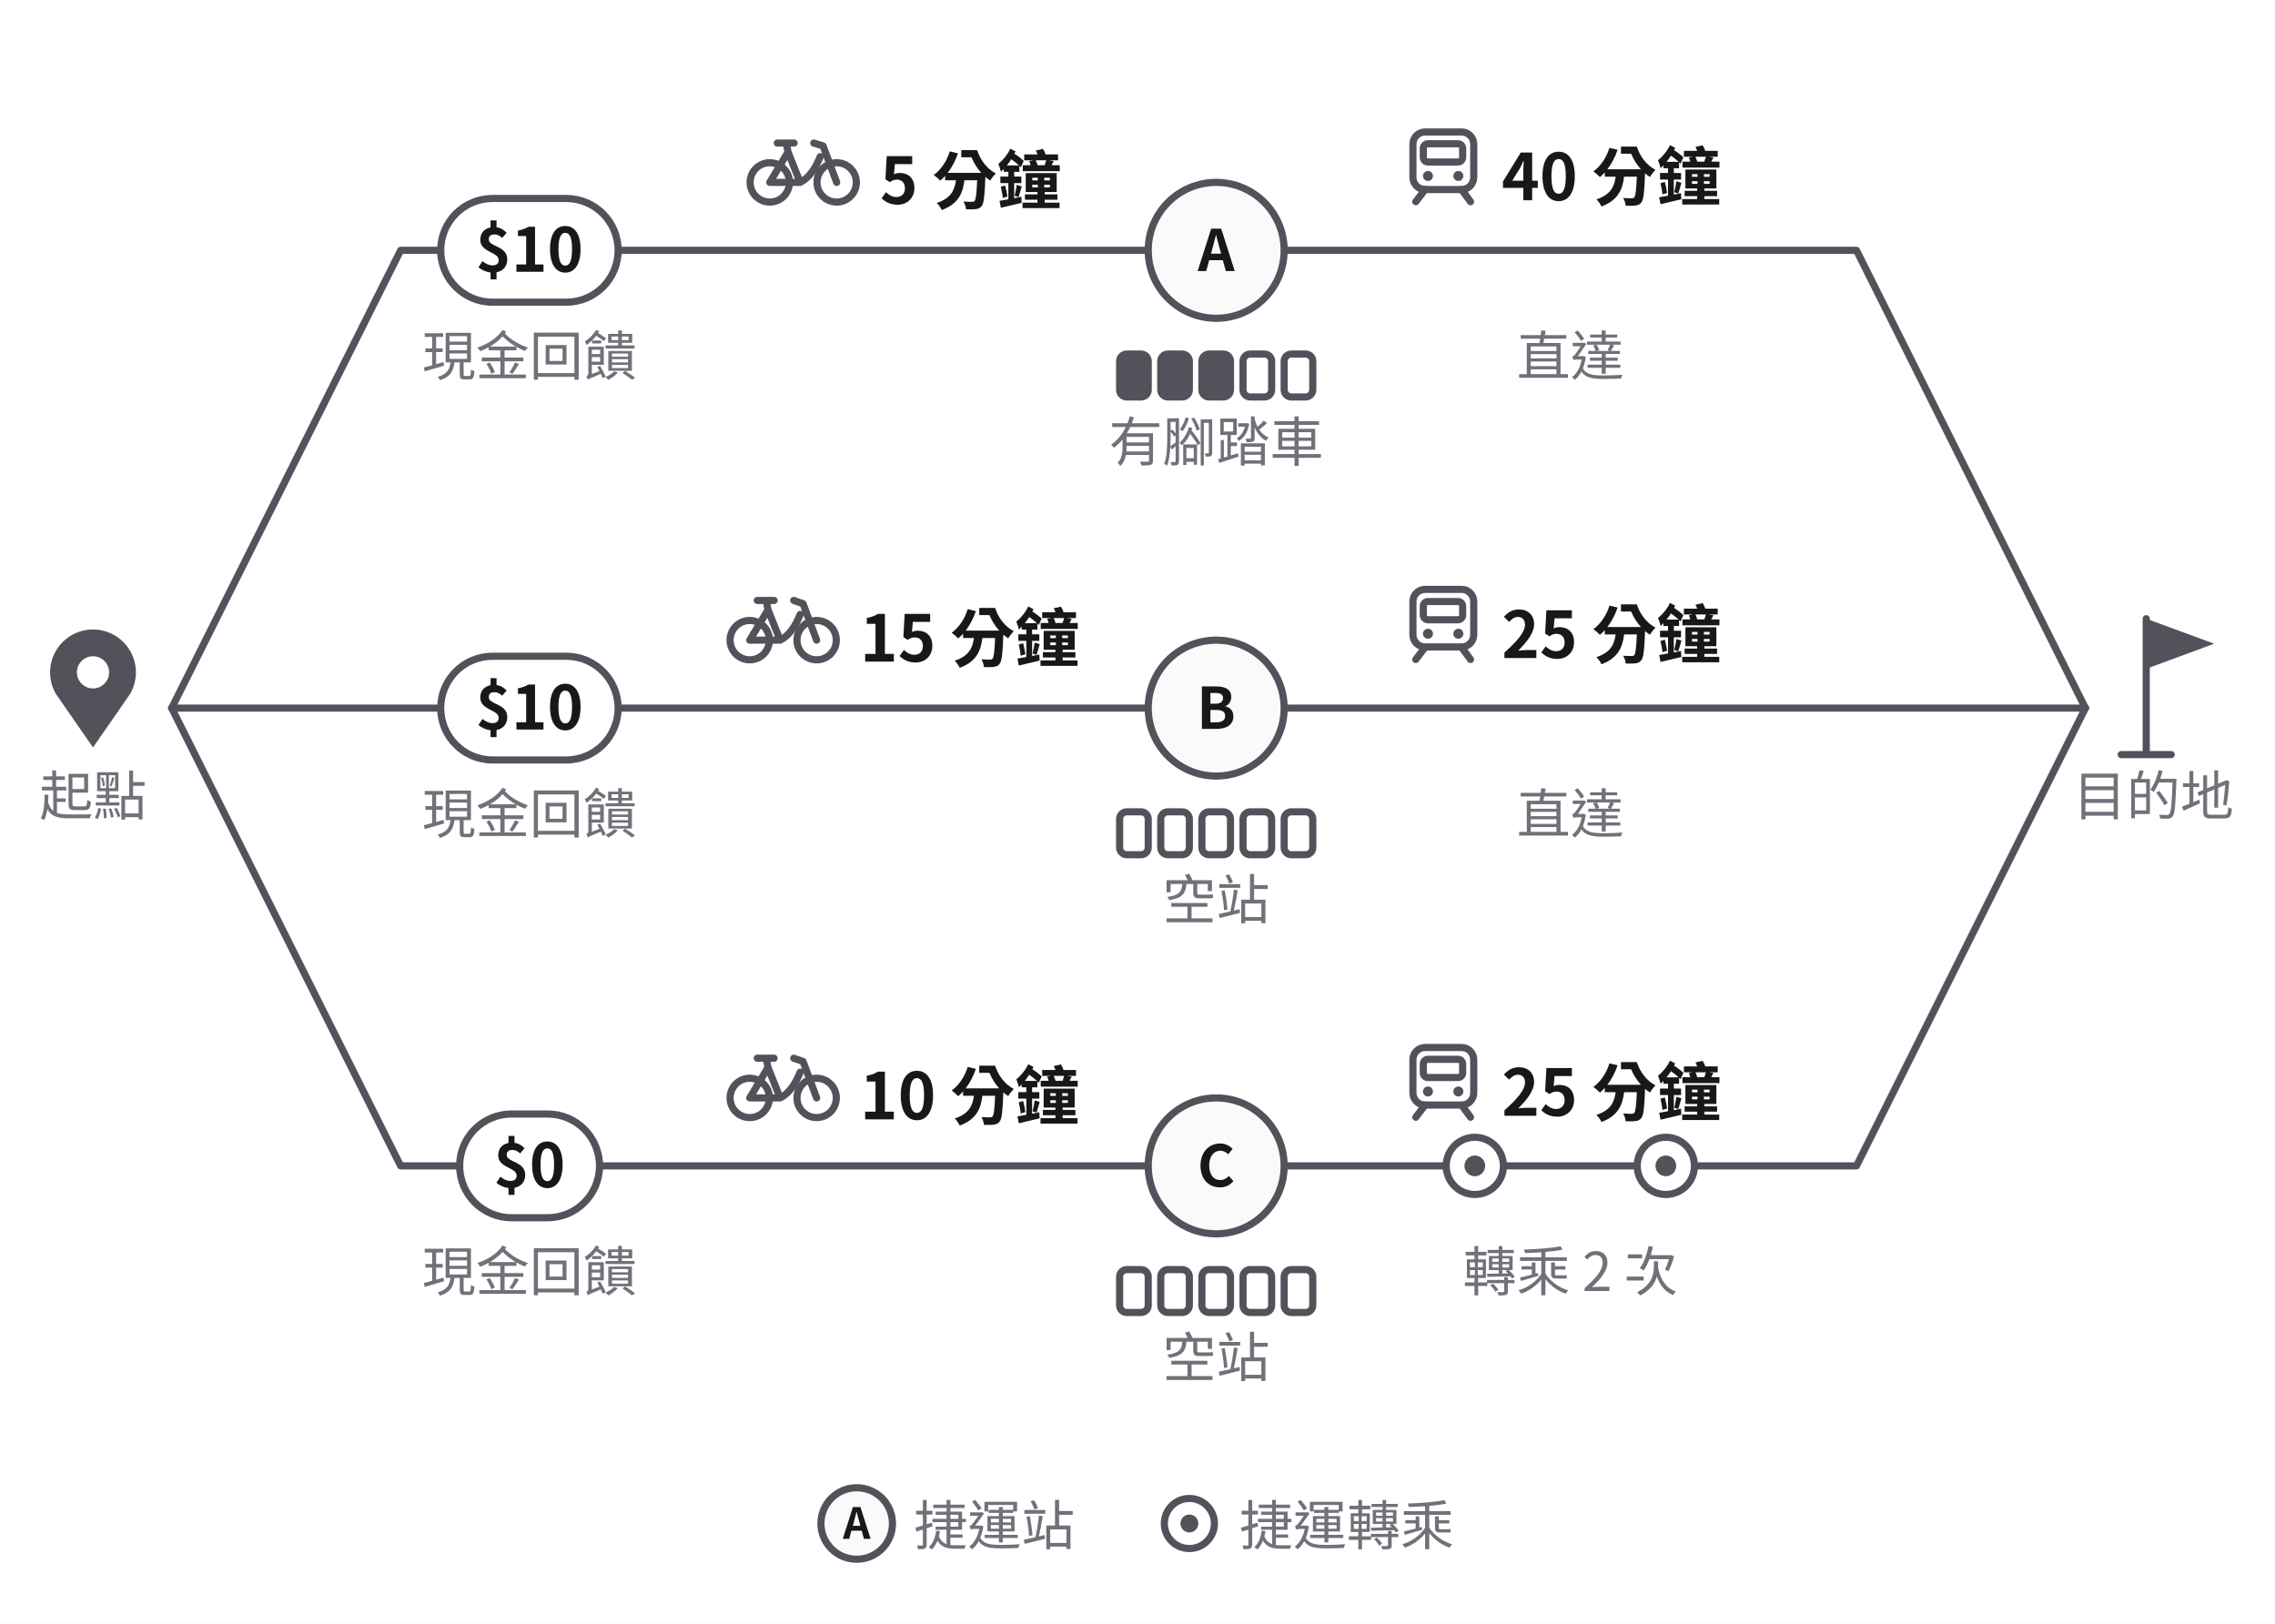
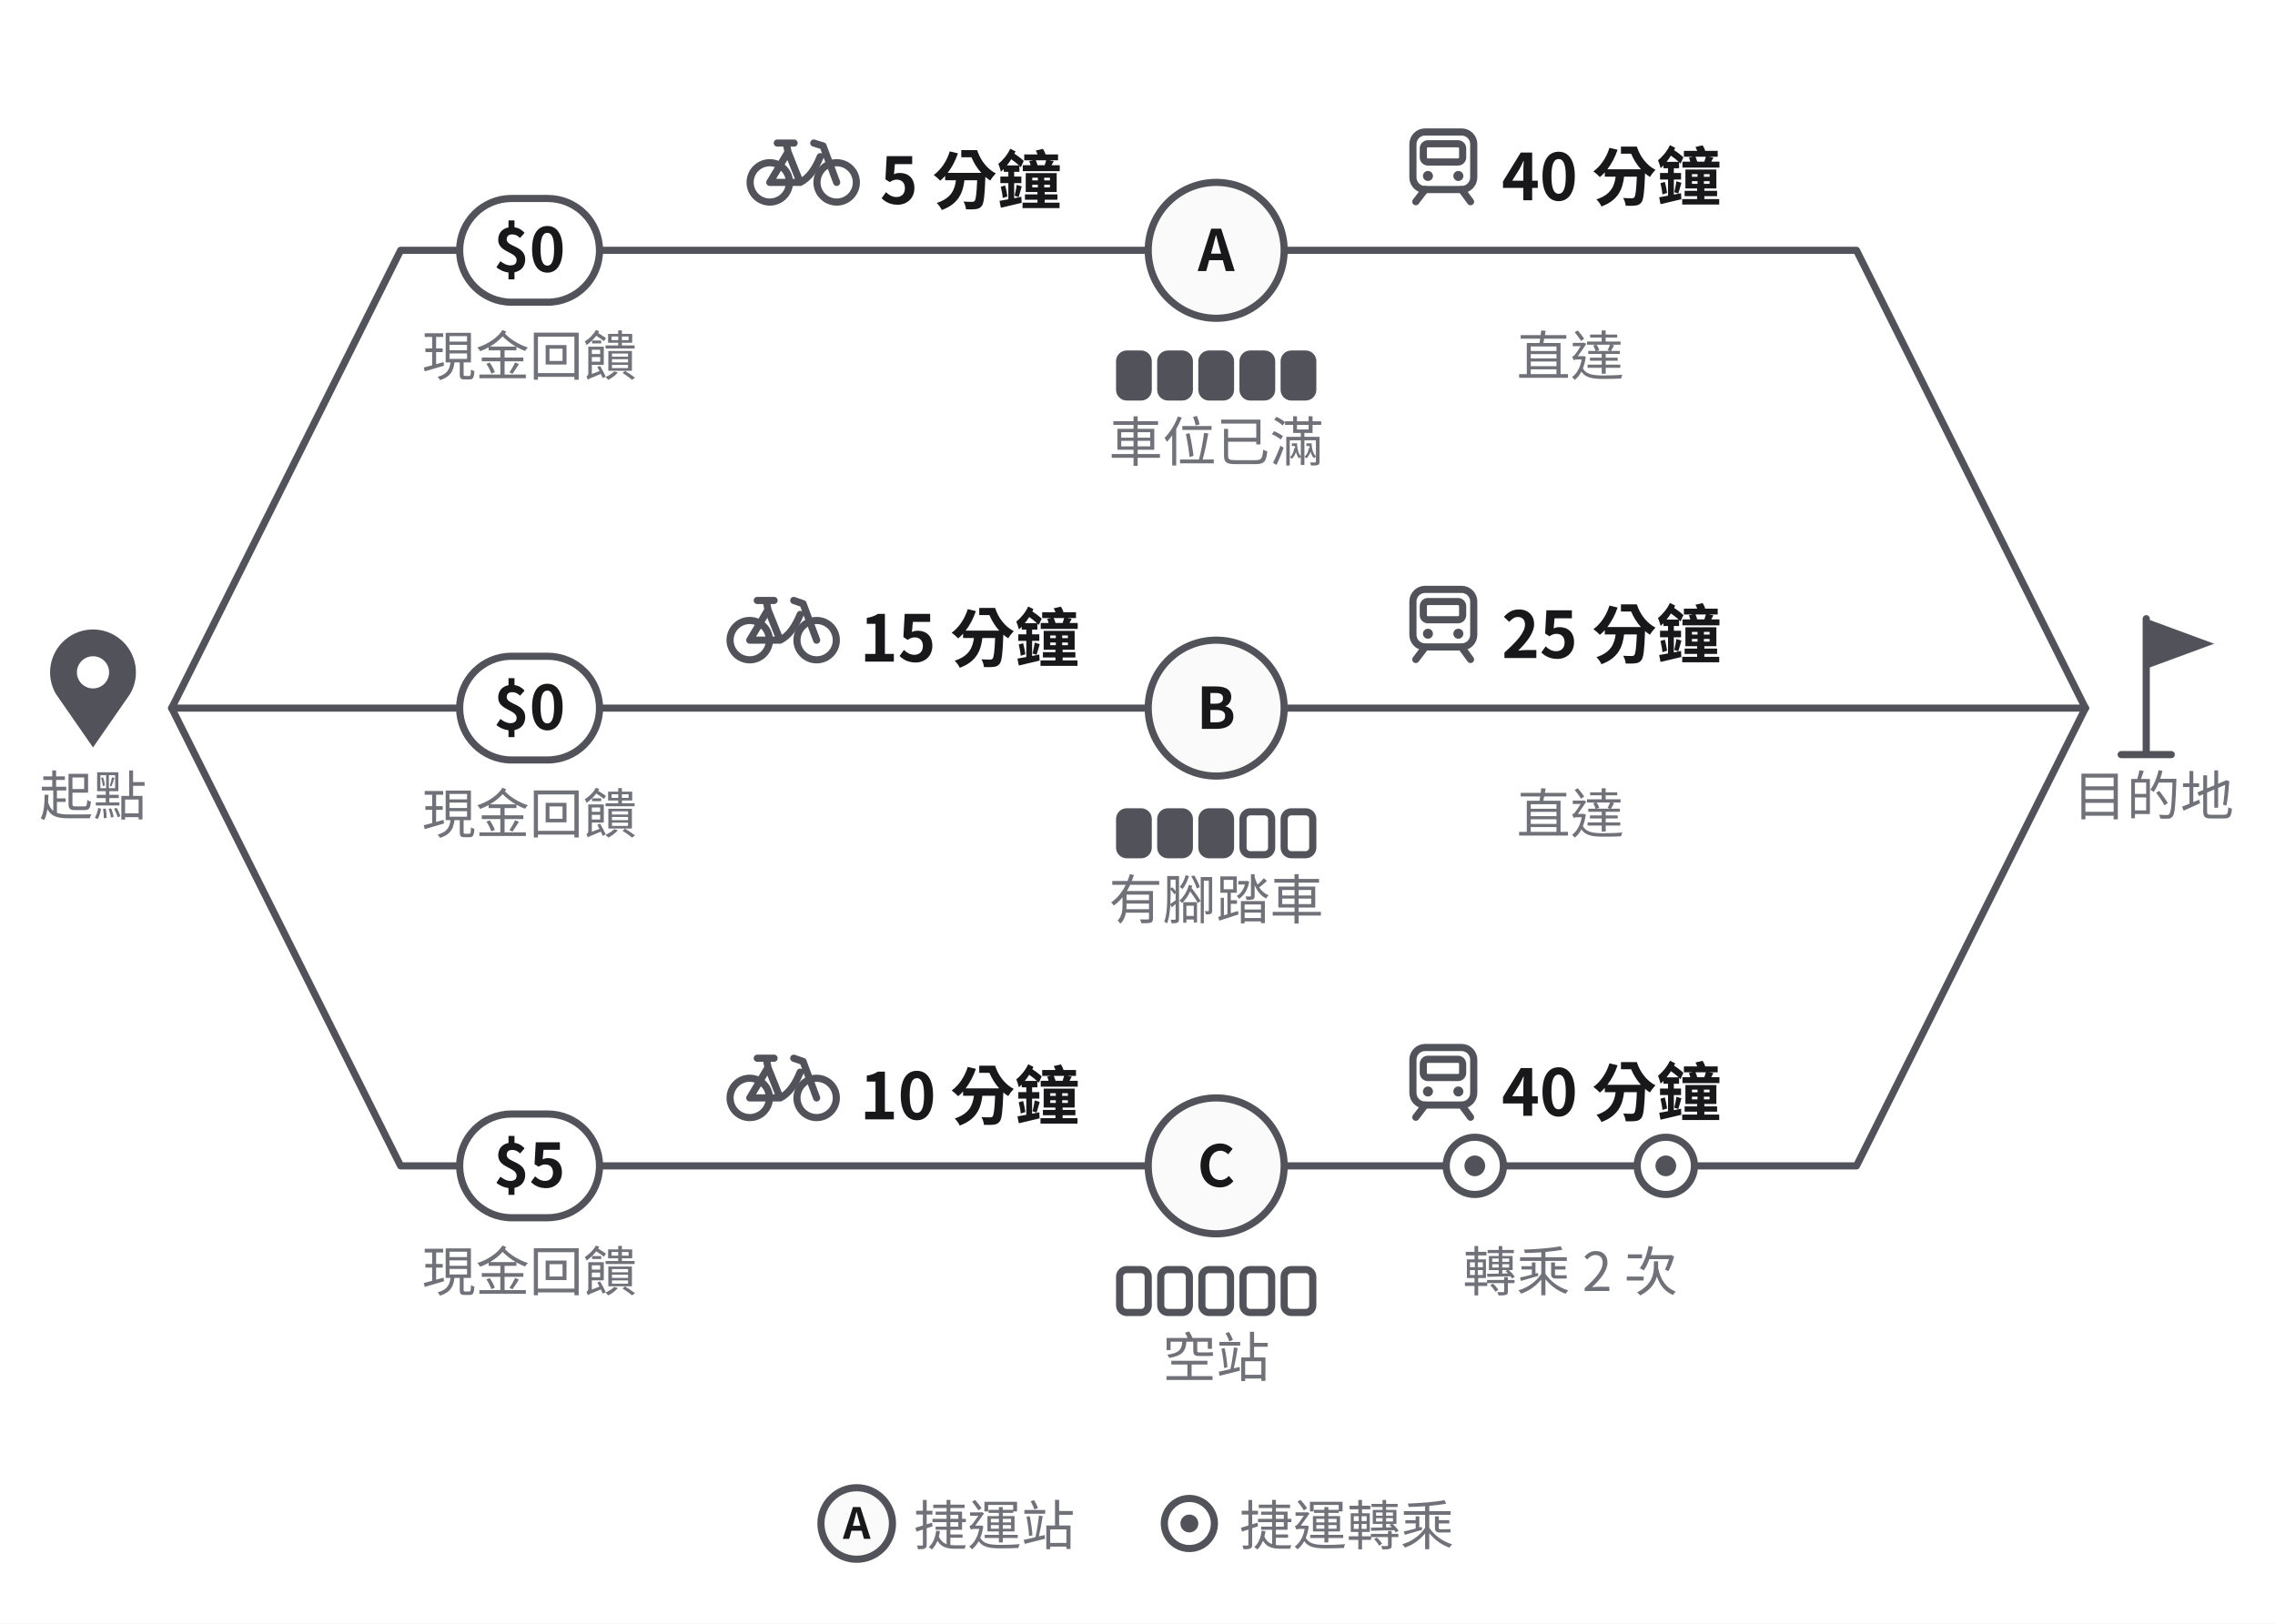
<svg xmlns="http://www.w3.org/2000/svg" viewBox="0 0 636 454" width="636" height="454" style="display:block;width:100%;max-width:480px;height:auto;margin:0 auto" role="img" aria-label="三條路線：騎腳踏車到捷運站，再搭捷運前往目的地">
  <style>.rs-bg{fill:#ffffff}.rs-tx{fill:#18181b}.rs-mu{fill:#71717a}.rs-ln{fill:none;stroke:#52525b}.rs-ink{fill:#52525b}.rs-paper{fill:#ffffff}.rs-box{fill:#ffffff;stroke:#52525b}.rs-band{fill:#fafafa;stroke:#52525b}.rs-slot{stroke:#52525b}</style>
  <rect width="636" height="454" class="rs-bg" />
  <g font-family="system-ui,-apple-system,'Segoe UI','Noto Sans TC','Noto Sans CJK TC','PingFang TC','Microsoft JhengHei',sans-serif">
    <g class="rs-ln" stroke-width="2" stroke-linejoin="round" stroke-linecap="round">
      <path d="M48.0,198.0 L112.0,70.0 L321.0,70.0" />
      <path d="M359.0,70.0 L519.0,70.0 L583.0,198.0" />
      <path d="M48.0,198.0 L112.0,198.0 L321.0,198.0" />
      <path d="M359.0,198.0 L519.0,198.0 L583.0,198.0" />
      <path d="M48.0,198.0 L112.0,326.0 L321.0,326.0" />
      <path d="M359.0,326.0 L519.0,326.0 L583.0,198.0" />
    </g>
-     <rect x="123.2" y="55.5" width="49.6" height="29.0" rx="14.5" class="rs-box" stroke-width="2" />
-     <text x="148.0" y="76.0" font-size="17" font-weight="600" class="rs-tx" text-anchor="middle">$10</text>
+     <rect x="128.5" y="55.5" width="39.1" height="29.0" rx="14.5" class="rs-box" stroke-width="2" />
+     <text x="148.0" y="76.0" font-size="17" font-weight="600" class="rs-tx" text-anchor="middle">$0</text>
    <text x="148.0" y="105.0" font-size="15" font-weight="500" class="rs-mu" text-anchor="middle">現金回饋</text>
    <g class="rs-ln" stroke-width="2" stroke-linecap="round" stroke-linejoin="round">
      <circle cx="215.2" cy="51.0" r="5.5" />
      <circle cx="233.9" cy="51.0" r="5.5" />
      <path d="M215.2,51.0 L223.7,51.0 L220.3,42.5 Z M223.7,51.0 Q227.1,49.3 229.3,43.8 M230.1,40.8 L233.9,51.0 M220.3,42.5 L219.8,40.0 M217.3,40.0 L222.0,40.0 M230.1,40.8 L227.5,40.0" />
    </g>
    <text x="246.0" y="57.0" font-size="18" font-weight="600" class="rs-tx" text-anchor="start">5 分鐘</text>
    <g class="rs-ln" stroke-width="2" stroke-linecap="round" stroke-linejoin="round">
      <rect x="395.0" y="36.9" width="17.0" height="16.1" rx="3.4" />
      <rect x="397.9" y="40.2" width="11.0" height="5.1" rx="1.3" />
      <path d="M398.4,53.0 L395.8,56.4 M408.6,53.0 L411.1,56.4" />
    </g>
    <circle cx="399.2" cy="49.2" r="1.4" class="rs-ink" />
    <circle cx="407.7" cy="49.2" r="1.4" class="rs-ink" />
    <text x="419.8" y="56.0" font-size="18" font-weight="600" class="rs-tx" text-anchor="start">40 分鐘</text>
    <text x="439.0" y="105.0" font-size="15" font-weight="500" class="rs-mu" text-anchor="middle">直達</text>
    <circle cx="340.0" cy="70.0" r="19.0" class="rs-band" stroke-width="2" />
    <text x="340.0" y="75.8" font-size="16" font-weight="700" class="rs-tx" text-anchor="middle">A</text>
    <rect x="313.0" y="99.0" width="8.0" height="12.0" rx="2" class="rs-slot rs-ink" stroke-width="2" />
    <rect x="324.5" y="99.0" width="8.0" height="12.0" rx="2" class="rs-slot rs-ink" stroke-width="2" />
    <rect x="336.0" y="99.0" width="8.0" height="12.0" rx="2" class="rs-slot rs-ink" stroke-width="2" />
-     <rect x="347.5" y="99.0" width="8.0" height="12.0" rx="2" class="rs-slot rs-paper" stroke-width="2" />
-     <rect x="359.0" y="99.0" width="8.0" height="12.0" rx="2" class="rs-slot rs-paper" stroke-width="2" />
-     <text x="340.0" y="129.0" font-size="15" font-weight="500" class="rs-mu" text-anchor="middle">有腳踏車</text>
-     <rect x="123.2" y="183.5" width="49.6" height="29.0" rx="14.5" class="rs-box" stroke-width="2" />
-     <text x="148.0" y="204.0" font-size="17" font-weight="600" class="rs-tx" text-anchor="middle">$10</text>
+     <rect x="347.5" y="99.0" width="8.0" height="12.0" rx="2" class="rs-slot rs-ink" stroke-width="2" />
+     <rect x="359.0" y="99.0" width="8.0" height="12.0" rx="2" class="rs-slot rs-ink" stroke-width="2" />
+     <text x="340.0" y="129.0" font-size="15" font-weight="500" class="rs-mu" text-anchor="middle">車位已滿</text>
+     <rect x="128.5" y="183.5" width="39.1" height="29.0" rx="14.5" class="rs-box" stroke-width="2" />
+     <text x="148.0" y="204.0" font-size="17" font-weight="600" class="rs-tx" text-anchor="middle">$0</text>
    <text x="148.0" y="233.0" font-size="15" font-weight="500" class="rs-mu" text-anchor="middle">現金回饋</text>
    <g class="rs-ln" stroke-width="2" stroke-linecap="round" stroke-linejoin="round">
      <circle cx="209.6" cy="179.0" r="5.5" />
      <circle cx="228.3" cy="179.0" r="5.5" />
      <path d="M209.6,179.0 L218.1,179.0 L214.7,170.5 Z M218.1,179.0 Q221.5,177.3 223.7,171.8 M224.5,168.8 L228.3,179.0 M214.7,170.5 L214.2,167.9 M211.7,167.9 L216.4,167.9 M224.5,168.8 L221.9,167.9" />
    </g>
    <text x="240.4" y="185.0" font-size="18" font-weight="600" class="rs-tx" text-anchor="start">15 分鐘</text>
    <g class="rs-ln" stroke-width="2" stroke-linecap="round" stroke-linejoin="round">
      <rect x="395.0" y="164.8" width="17.0" height="16.1" rx="3.4" />
      <rect x="397.9" y="168.2" width="11.0" height="5.1" rx="1.3" />
      <path d="M398.4,181.0 L395.8,184.4 M408.6,181.0 L411.1,184.4" />
    </g>
    <circle cx="399.2" cy="177.2" r="1.4" class="rs-ink" />
    <circle cx="407.7" cy="177.2" r="1.4" class="rs-ink" />
    <text x="419.8" y="184.0" font-size="18" font-weight="600" class="rs-tx" text-anchor="start">25 分鐘</text>
    <text x="439.0" y="233.0" font-size="15" font-weight="500" class="rs-mu" text-anchor="middle">直達</text>
    <circle cx="340.0" cy="198.0" r="19.0" class="rs-band" stroke-width="2" />
    <text x="340.0" y="203.8" font-size="16" font-weight="700" class="rs-tx" text-anchor="middle">B</text>
-     <rect x="313.0" y="227.0" width="8.0" height="12.0" rx="2" class="rs-slot rs-paper" stroke-width="2" />
-     <rect x="324.5" y="227.0" width="8.0" height="12.0" rx="2" class="rs-slot rs-paper" stroke-width="2" />
-     <rect x="336.0" y="227.0" width="8.0" height="12.0" rx="2" class="rs-slot rs-paper" stroke-width="2" />
+     <rect x="313.0" y="227.0" width="8.0" height="12.0" rx="2" class="rs-slot rs-ink" stroke-width="2" />
+     <rect x="324.5" y="227.0" width="8.0" height="12.0" rx="2" class="rs-slot rs-ink" stroke-width="2" />
+     <rect x="336.0" y="227.0" width="8.0" height="12.0" rx="2" class="rs-slot rs-ink" stroke-width="2" />
    <rect x="347.5" y="227.0" width="8.0" height="12.0" rx="2" class="rs-slot rs-paper" stroke-width="2" />
    <rect x="359.0" y="227.0" width="8.0" height="12.0" rx="2" class="rs-slot rs-paper" stroke-width="2" />
-     <text x="340.0" y="257.0" font-size="15" font-weight="500" class="rs-mu" text-anchor="middle">空站</text>
+     <text x="340.0" y="257.0" font-size="15" font-weight="500" class="rs-mu" text-anchor="middle">有腳踏車</text>
    <rect x="128.5" y="311.5" width="39.1" height="29.0" rx="14.5" class="rs-box" stroke-width="2" />
-     <text x="148.0" y="332.0" font-size="17" font-weight="600" class="rs-tx" text-anchor="middle">$0</text>
+     <text x="148.0" y="332.0" font-size="17" font-weight="600" class="rs-tx" text-anchor="middle">$5</text>
    <text x="148.0" y="361.0" font-size="15" font-weight="500" class="rs-mu" text-anchor="middle">現金回饋</text>
    <g class="rs-ln" stroke-width="2" stroke-linecap="round" stroke-linejoin="round">
      <circle cx="209.6" cy="307.0" r="5.5" />
      <circle cx="228.3" cy="307.0" r="5.5" />
      <path d="M209.6,307.0 L218.1,307.0 L214.7,298.5 Z M218.1,307.0 Q221.5,305.3 223.7,299.8 M224.5,296.8 L228.3,307.0 M214.7,298.5 L214.2,295.9 M211.7,295.9 L216.4,295.9 M224.5,296.8 L221.9,295.9" />
    </g>
    <text x="240.4" y="313.0" font-size="18" font-weight="600" class="rs-tx" text-anchor="start">10 分鐘</text>
    <g class="rs-ln" stroke-width="2" stroke-linecap="round" stroke-linejoin="round">
      <rect x="395.0" y="292.9" width="17.0" height="16.1" rx="3.4" />
      <rect x="397.9" y="296.2" width="11.0" height="5.1" rx="1.3" />
      <path d="M398.4,309.0 L395.8,312.4 M408.6,309.0 L411.1,312.4" />
    </g>
    <circle cx="399.2" cy="305.2" r="1.4" class="rs-ink" />
    <circle cx="407.7" cy="305.2" r="1.4" class="rs-ink" />
-     <text x="419.8" y="312.0" font-size="18" font-weight="600" class="rs-tx" text-anchor="start">25 分鐘</text>
+     <text x="419.8" y="312.0" font-size="18" font-weight="600" class="rs-tx" text-anchor="start">40 分鐘</text>
    <circle cx="412.3" cy="326.0" r="8.0" class="rs-box" stroke-width="2" />
    <circle cx="412.3" cy="326.0" r="2.9" class="rs-ink" />
    <circle cx="465.7" cy="326.0" r="8.0" class="rs-box" stroke-width="2" />
    <circle cx="465.7" cy="326.0" r="2.9" class="rs-ink" />
    <text x="439.0" y="361.0" font-size="15" font-weight="500" class="rs-mu" text-anchor="middle">轉乘 2 次</text>
    <circle cx="340.0" cy="326.0" r="19.0" class="rs-band" stroke-width="2" />
    <text x="340.0" y="331.8" font-size="16" font-weight="700" class="rs-tx" text-anchor="middle">C</text>
    <rect x="313.0" y="355.0" width="8.0" height="12.0" rx="2" class="rs-slot rs-paper" stroke-width="2" />
    <rect x="324.5" y="355.0" width="8.0" height="12.0" rx="2" class="rs-slot rs-paper" stroke-width="2" />
    <rect x="336.0" y="355.0" width="8.0" height="12.0" rx="2" class="rs-slot rs-paper" stroke-width="2" />
    <rect x="347.5" y="355.0" width="8.0" height="12.0" rx="2" class="rs-slot rs-paper" stroke-width="2" />
    <rect x="359.0" y="355.0" width="8.0" height="12.0" rx="2" class="rs-slot rs-paper" stroke-width="2" />
    <text x="340.0" y="385.0" font-size="15" font-weight="500" class="rs-mu" text-anchor="middle">空站</text>
    <path d="M26.0,209.0 L15.6,194.0 A12 12 0 1 1 36.4,194.0 Z" class="rs-ink" />
    <circle cx="26.0" cy="188.0" r="4.5" class="rs-paper" />
    <text x="26.0" y="228.0" font-size="15" font-weight="500" class="rs-mu" text-anchor="middle">起點</text>
    <g class="rs-ln" stroke-width="2" stroke-linecap="round">
      <path d="M600.0,211.0 L600.0,173.0 M593.0,211.0 L607.0,211.0" />
    </g>
    <path d="M600.0,173.0 L619.0,180.0 L600.0,187.0 Z" class="rs-ink" />
    <text x="602.0" y="228.0" font-size="15" font-weight="500" class="rs-mu" text-anchor="middle">目的地</text>
    <circle cx="239.5" cy="426.0" r="10" class="rs-band" stroke-width="2" />
    <text x="239.5" y="430.3" font-size="12" font-weight="700" class="rs-tx" text-anchor="middle">A</text>
    <text x="255.5" y="432.0" font-size="15" font-weight="500" class="rs-mu" text-anchor="start">捷運站</text>
    <circle cx="332.5" cy="426.0" r="7.0" class="rs-box" stroke-width="2" />
    <circle cx="332.5" cy="426.0" r="2.5" class="rs-ink" />
    <text x="346.5" y="432.0" font-size="15" font-weight="500" class="rs-mu" text-anchor="start">捷運轉乘</text>
  </g>
</svg>
